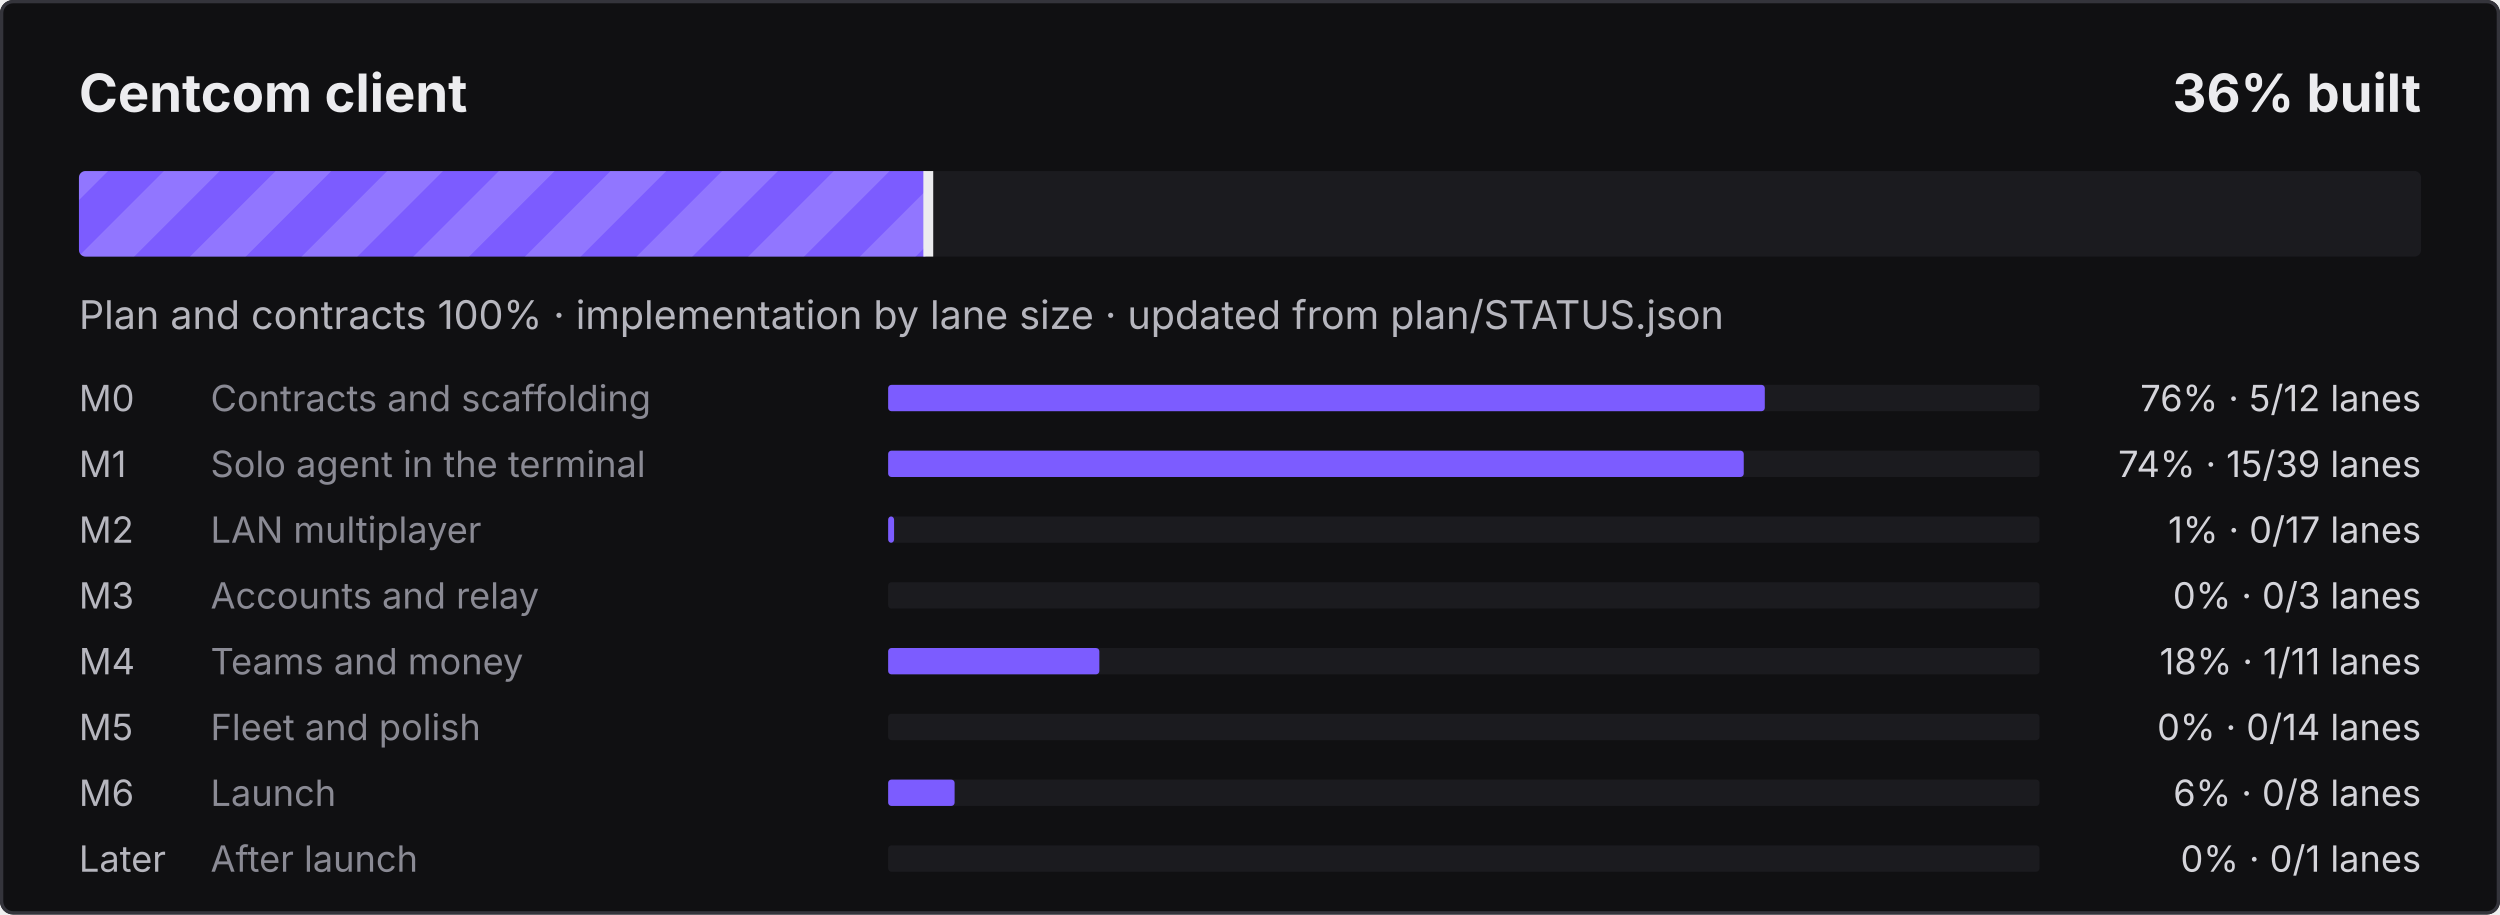
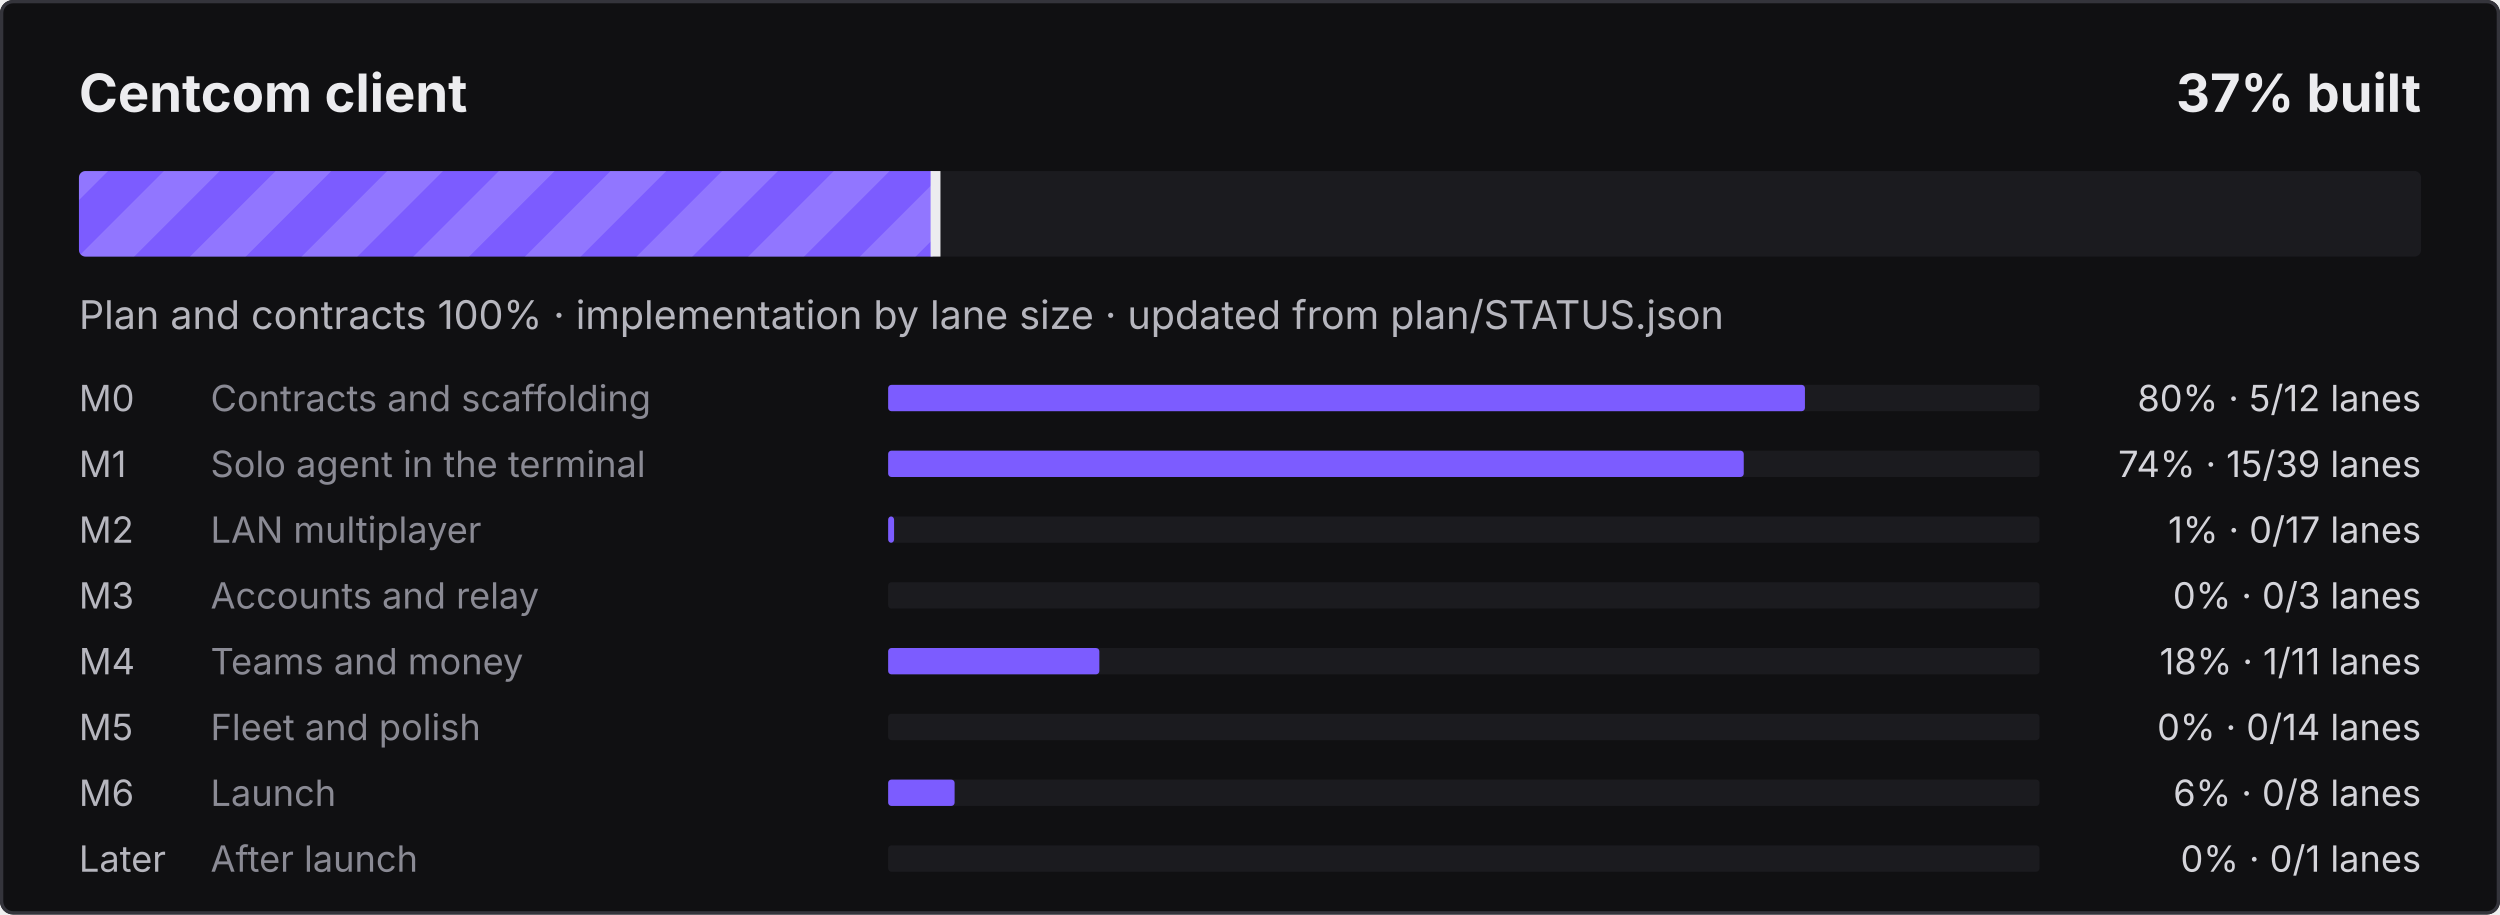
- <svg xmlns="http://www.w3.org/2000/svg" width="760" height="278" viewBox="0 0 760 278" role="img" aria-label="Centcom client: 36% built">
+ <svg xmlns="http://www.w3.org/2000/svg" width="760" height="278" viewBox="0 0 760 278" role="img" aria-label="Centcom client: 37% built">
  <defs>
    <pattern id="s" width="24" height="24" patternUnits="userSpaceOnUse" patternTransform="rotate(45)">
      <rect width="12" height="24" fill="#fff" fill-opacity=".16" />
    </pattern>
    <clipPath id="c">
      <rect x="24" y="52" width="712" height="26" rx="2" />
    </clipPath>
  </defs>
  <style>@keyframes mv{to{transform:translateX(24px)}}
.st{animation:mv .9s linear infinite}text{font-family:ui-sans-serif,system-ui,-apple-system,"Segoe UI",sans-serif}
@media (prefers-reduced-motion:reduce){.st{animation:none}}</style>
  <rect width="760" height="278" rx="4" fill="#101012" />
  <rect x=".5" y=".5" width="759" height="277" rx="3.5" fill="none" stroke="#34343B" />
  <text x="24" y="34" fill="#ECECEF" font-size="16" font-weight="700">Centcom client</text>
-   <text x="736" y="34" fill="#ECECEF" font-size="16" font-weight="700" text-anchor="end">36% built</text>
+   <text x="736" y="34" fill="#ECECEF" font-size="16" font-weight="700" text-anchor="end">37% built</text>
  <rect x="24" y="52" width="712" height="26" rx="2" fill="#1B1B1F" />
  <clipPath id="cf">
-     <rect x="24" y="52" width="258.7" height="26" rx="2" />
+     <rect x="24" y="52" width="260.9" height="26" rx="2" />
  </clipPath>
  <g clip-path="url(#cf)">
-     <rect x="24" y="52" width="258.7" height="26" fill="#7C5CFF" />
-     <rect x="0" y="52" width="306.7" height="26" fill="url(#s)" class="st" />
+     <rect x="24" y="52" width="260.9" height="26" fill="#7C5CFF" />
+     <rect x="0" y="52" width="308.9" height="26" fill="url(#s)" class="st" />
  </g>
-   <rect x="280.7" y="52" width="3" height="26" fill="#ECECEF" />
+   <rect x="282.9" y="52" width="3" height="26" fill="#ECECEF" />
  <text x="24" y="100" fill="#B6B6BE" font-size="12">Plan and contracts 100% · implementation by lane size · updated from plan/STATUS.json</text>
  <text x="24" y="125" fill="#B6B6BE" font-size="11">M0</text>
  <text x="64" y="125" fill="#8A8A94" font-size="11">Contracts and scaffolding</text>
  <rect x="270" y="117" width="350" height="8" rx="1" fill="#1B1B1F" />
-   <rect x="270" y="117" width="266.5" height="8" rx="1" fill="#7C5CFF" />
-   <text x="736" y="125" fill="#D4D4DA" font-size="11" text-anchor="end">76% · 5/12 lanes</text>
+   <rect x="270" y="117" width="278.7" height="8" rx="1" fill="#7C5CFF" />
+   <text x="736" y="125" fill="#D4D4DA" font-size="11" text-anchor="end">80% · 5/12 lanes</text>
  <text x="24" y="145" fill="#B6B6BE" font-size="11">M1</text>
  <text x="64" y="145" fill="#8A8A94" font-size="11">Solo agent in the terminal</text>
  <rect x="270" y="137" width="350" height="8" rx="1" fill="#1B1B1F" />
  <rect x="270" y="137" width="260.1" height="8" rx="1" fill="#7C5CFF" />
  <text x="736" y="145" fill="#D4D4DA" font-size="11" text-anchor="end">74% · 15/39 lanes</text>
  <text x="24" y="165" fill="#B6B6BE" font-size="11">M2</text>
  <text x="64" y="165" fill="#8A8A94" font-size="11">LAN multiplayer</text>
  <rect x="270" y="157" width="350" height="8" rx="1" fill="#1B1B1F" />
  <rect x="270" y="157" width="1.8" height="8" rx="1" fill="#7C5CFF" />
  <text x="736" y="165" fill="#D4D4DA" font-size="11" text-anchor="end">1% · 0/17 lanes</text>
  <text x="24" y="185" fill="#B6B6BE" font-size="11">M3</text>
  <text x="64" y="185" fill="#8A8A94" font-size="11">Accounts and relay</text>
  <rect x="270" y="177" width="350" height="8" rx="1" fill="#1B1B1F" />
  <text x="736" y="185" fill="#D4D4DA" font-size="11" text-anchor="end">0% · 0/3 lanes</text>
  <text x="24" y="205" fill="#B6B6BE" font-size="11">M4</text>
  <text x="64" y="205" fill="#8A8A94" font-size="11">Teams and money</text>
  <rect x="270" y="197" width="350" height="8" rx="1" fill="#1B1B1F" />
  <rect x="270" y="197" width="64.2" height="8" rx="1" fill="#7C5CFF" />
  <text x="736" y="205" fill="#D4D4DA" font-size="11" text-anchor="end">18% · 1/11 lanes</text>
  <text x="24" y="225" fill="#B6B6BE" font-size="11">M5</text>
  <text x="64" y="225" fill="#8A8A94" font-size="11">Fleet and polish</text>
  <rect x="270" y="217" width="350" height="8" rx="1" fill="#1B1B1F" />
  <text x="736" y="225" fill="#D4D4DA" font-size="11" text-anchor="end">0% · 0/14 lanes</text>
  <text x="24" y="245" fill="#B6B6BE" font-size="11">M6</text>
  <text x="64" y="245" fill="#8A8A94" font-size="11">Launch</text>
  <rect x="270" y="237" width="350" height="8" rx="1" fill="#1B1B1F" />
  <rect x="270" y="237" width="20.2" height="8" rx="1" fill="#7C5CFF" />
  <text x="736" y="245" fill="#D4D4DA" font-size="11" text-anchor="end">6% · 0/8 lanes</text>
  <text x="24" y="265" fill="#B6B6BE" font-size="11">Later</text>
  <text x="64" y="265" fill="#8A8A94" font-size="11">After launch</text>
  <rect x="270" y="257" width="350" height="8" rx="1" fill="#1B1B1F" />
  <text x="736" y="265" fill="#D4D4DA" font-size="11" text-anchor="end">0% · 0/1 lanes</text>
</svg>
